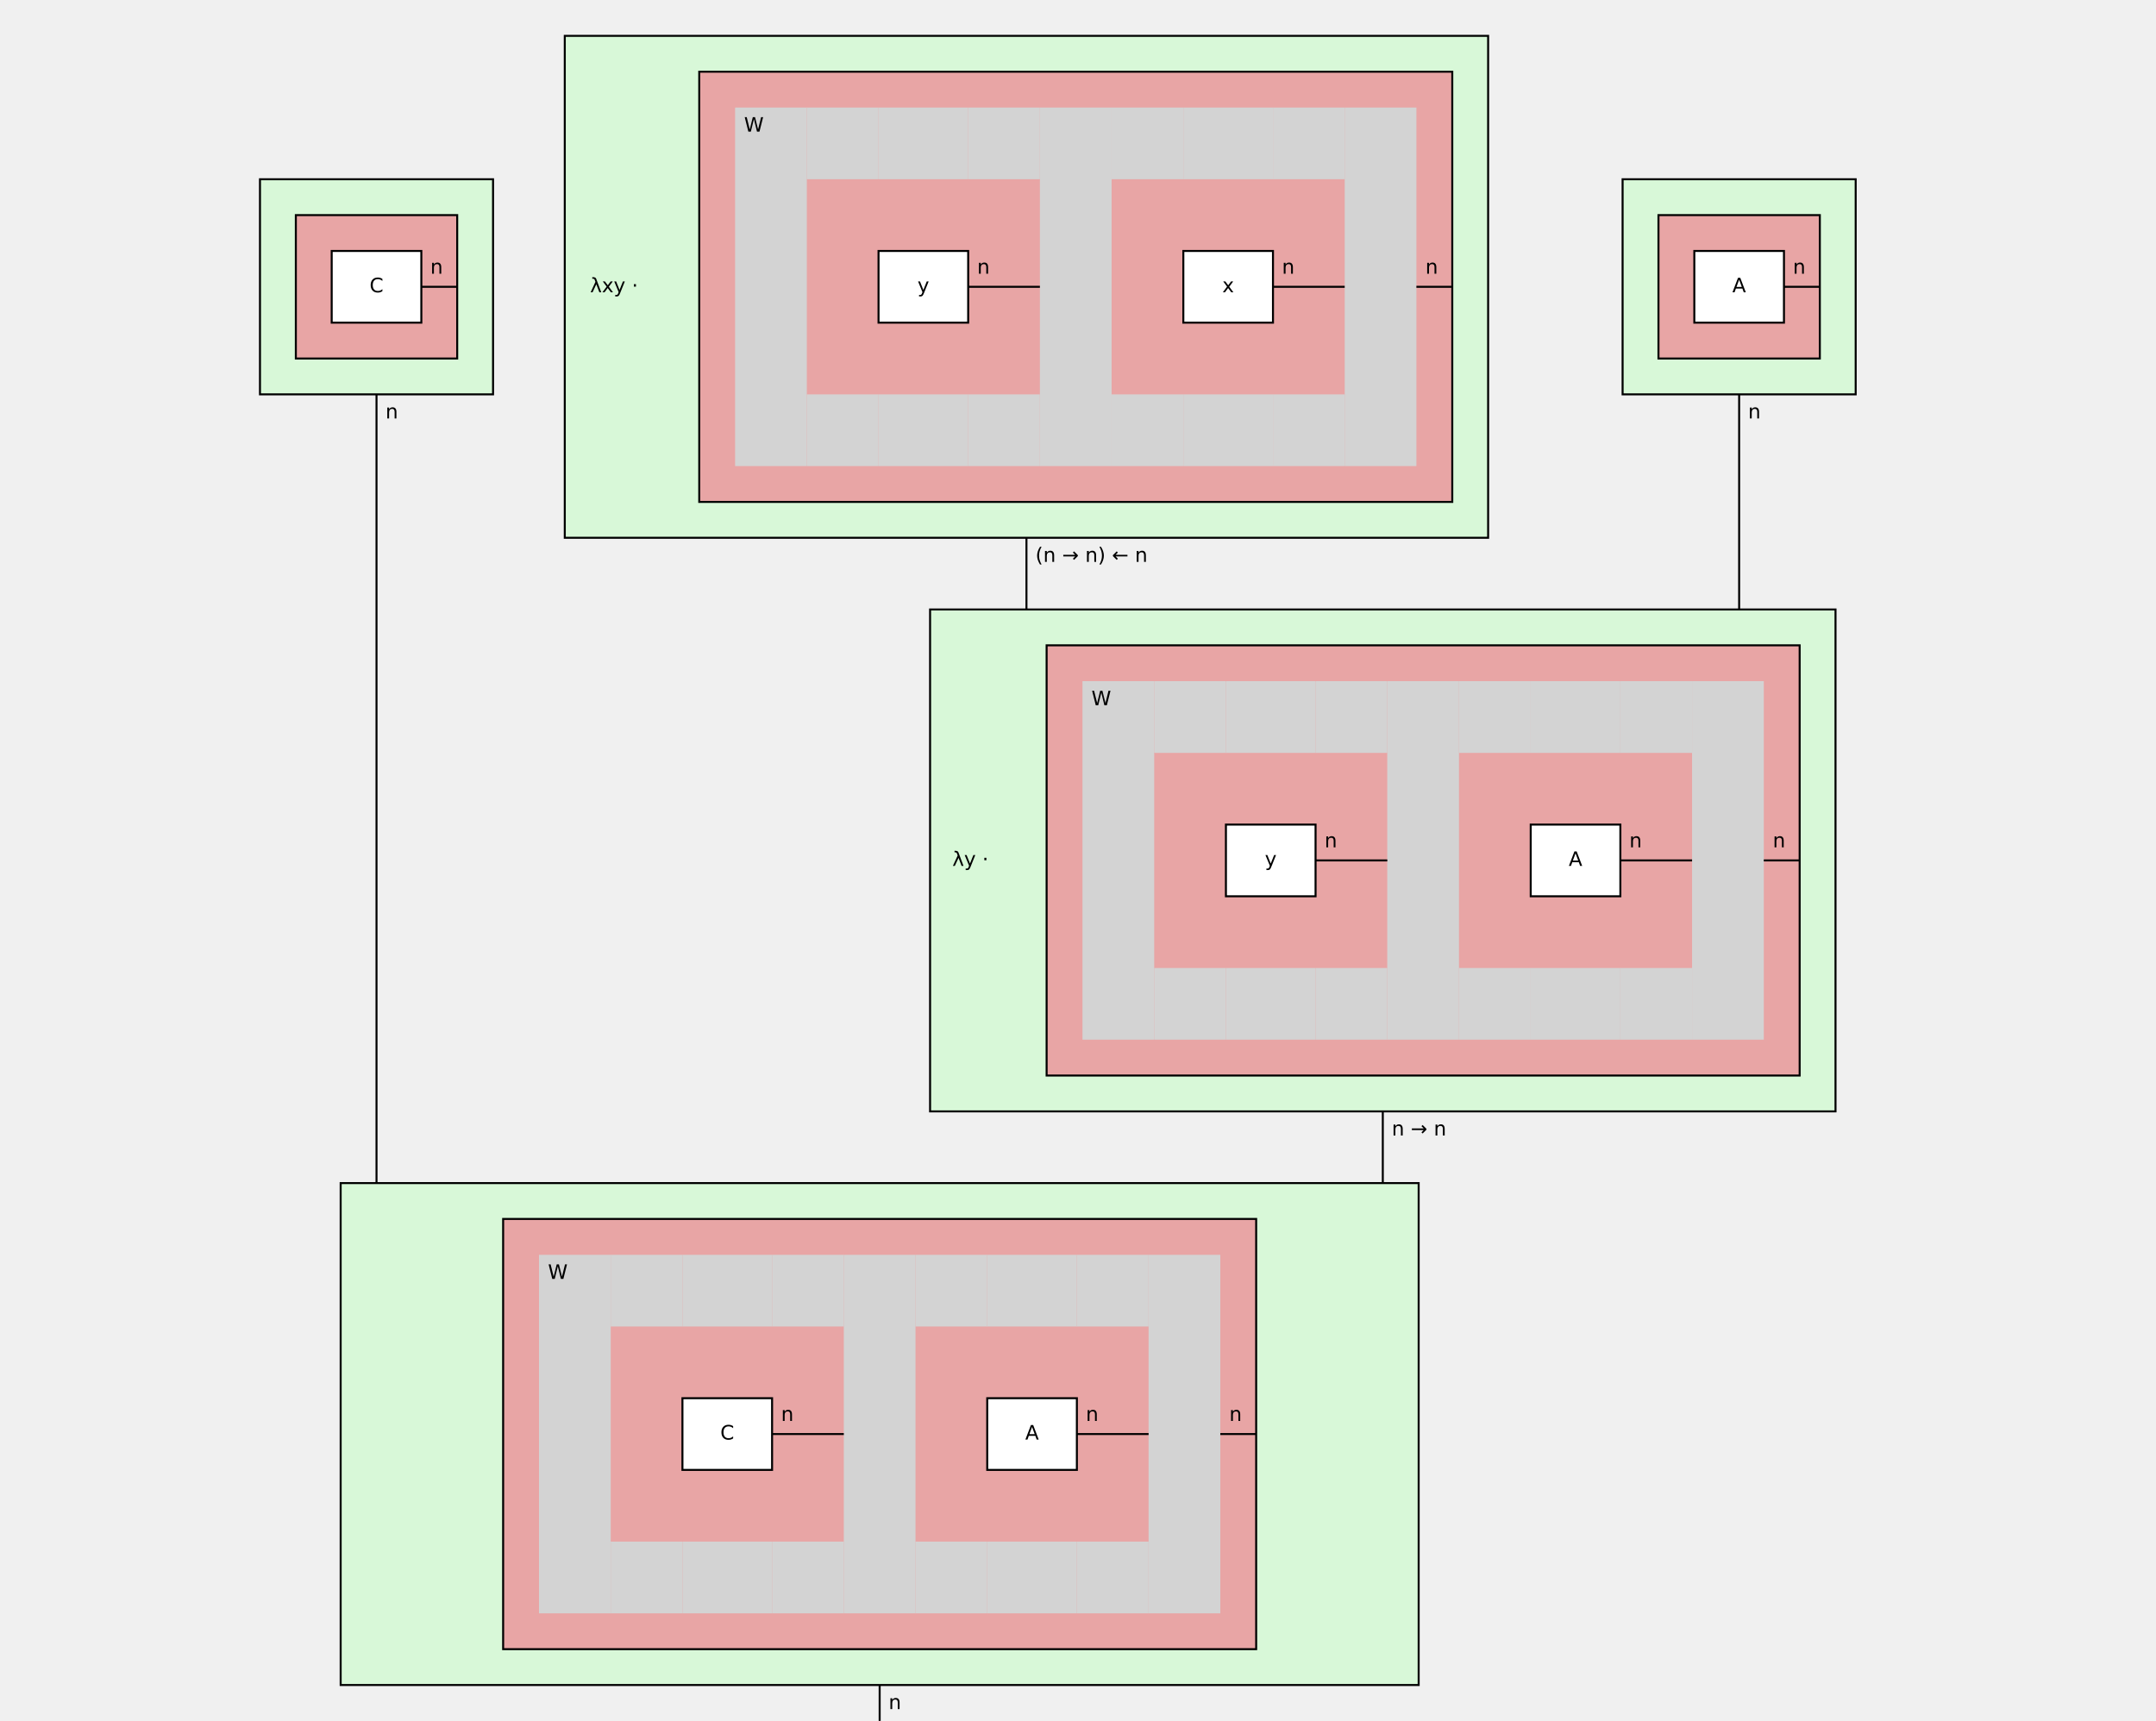
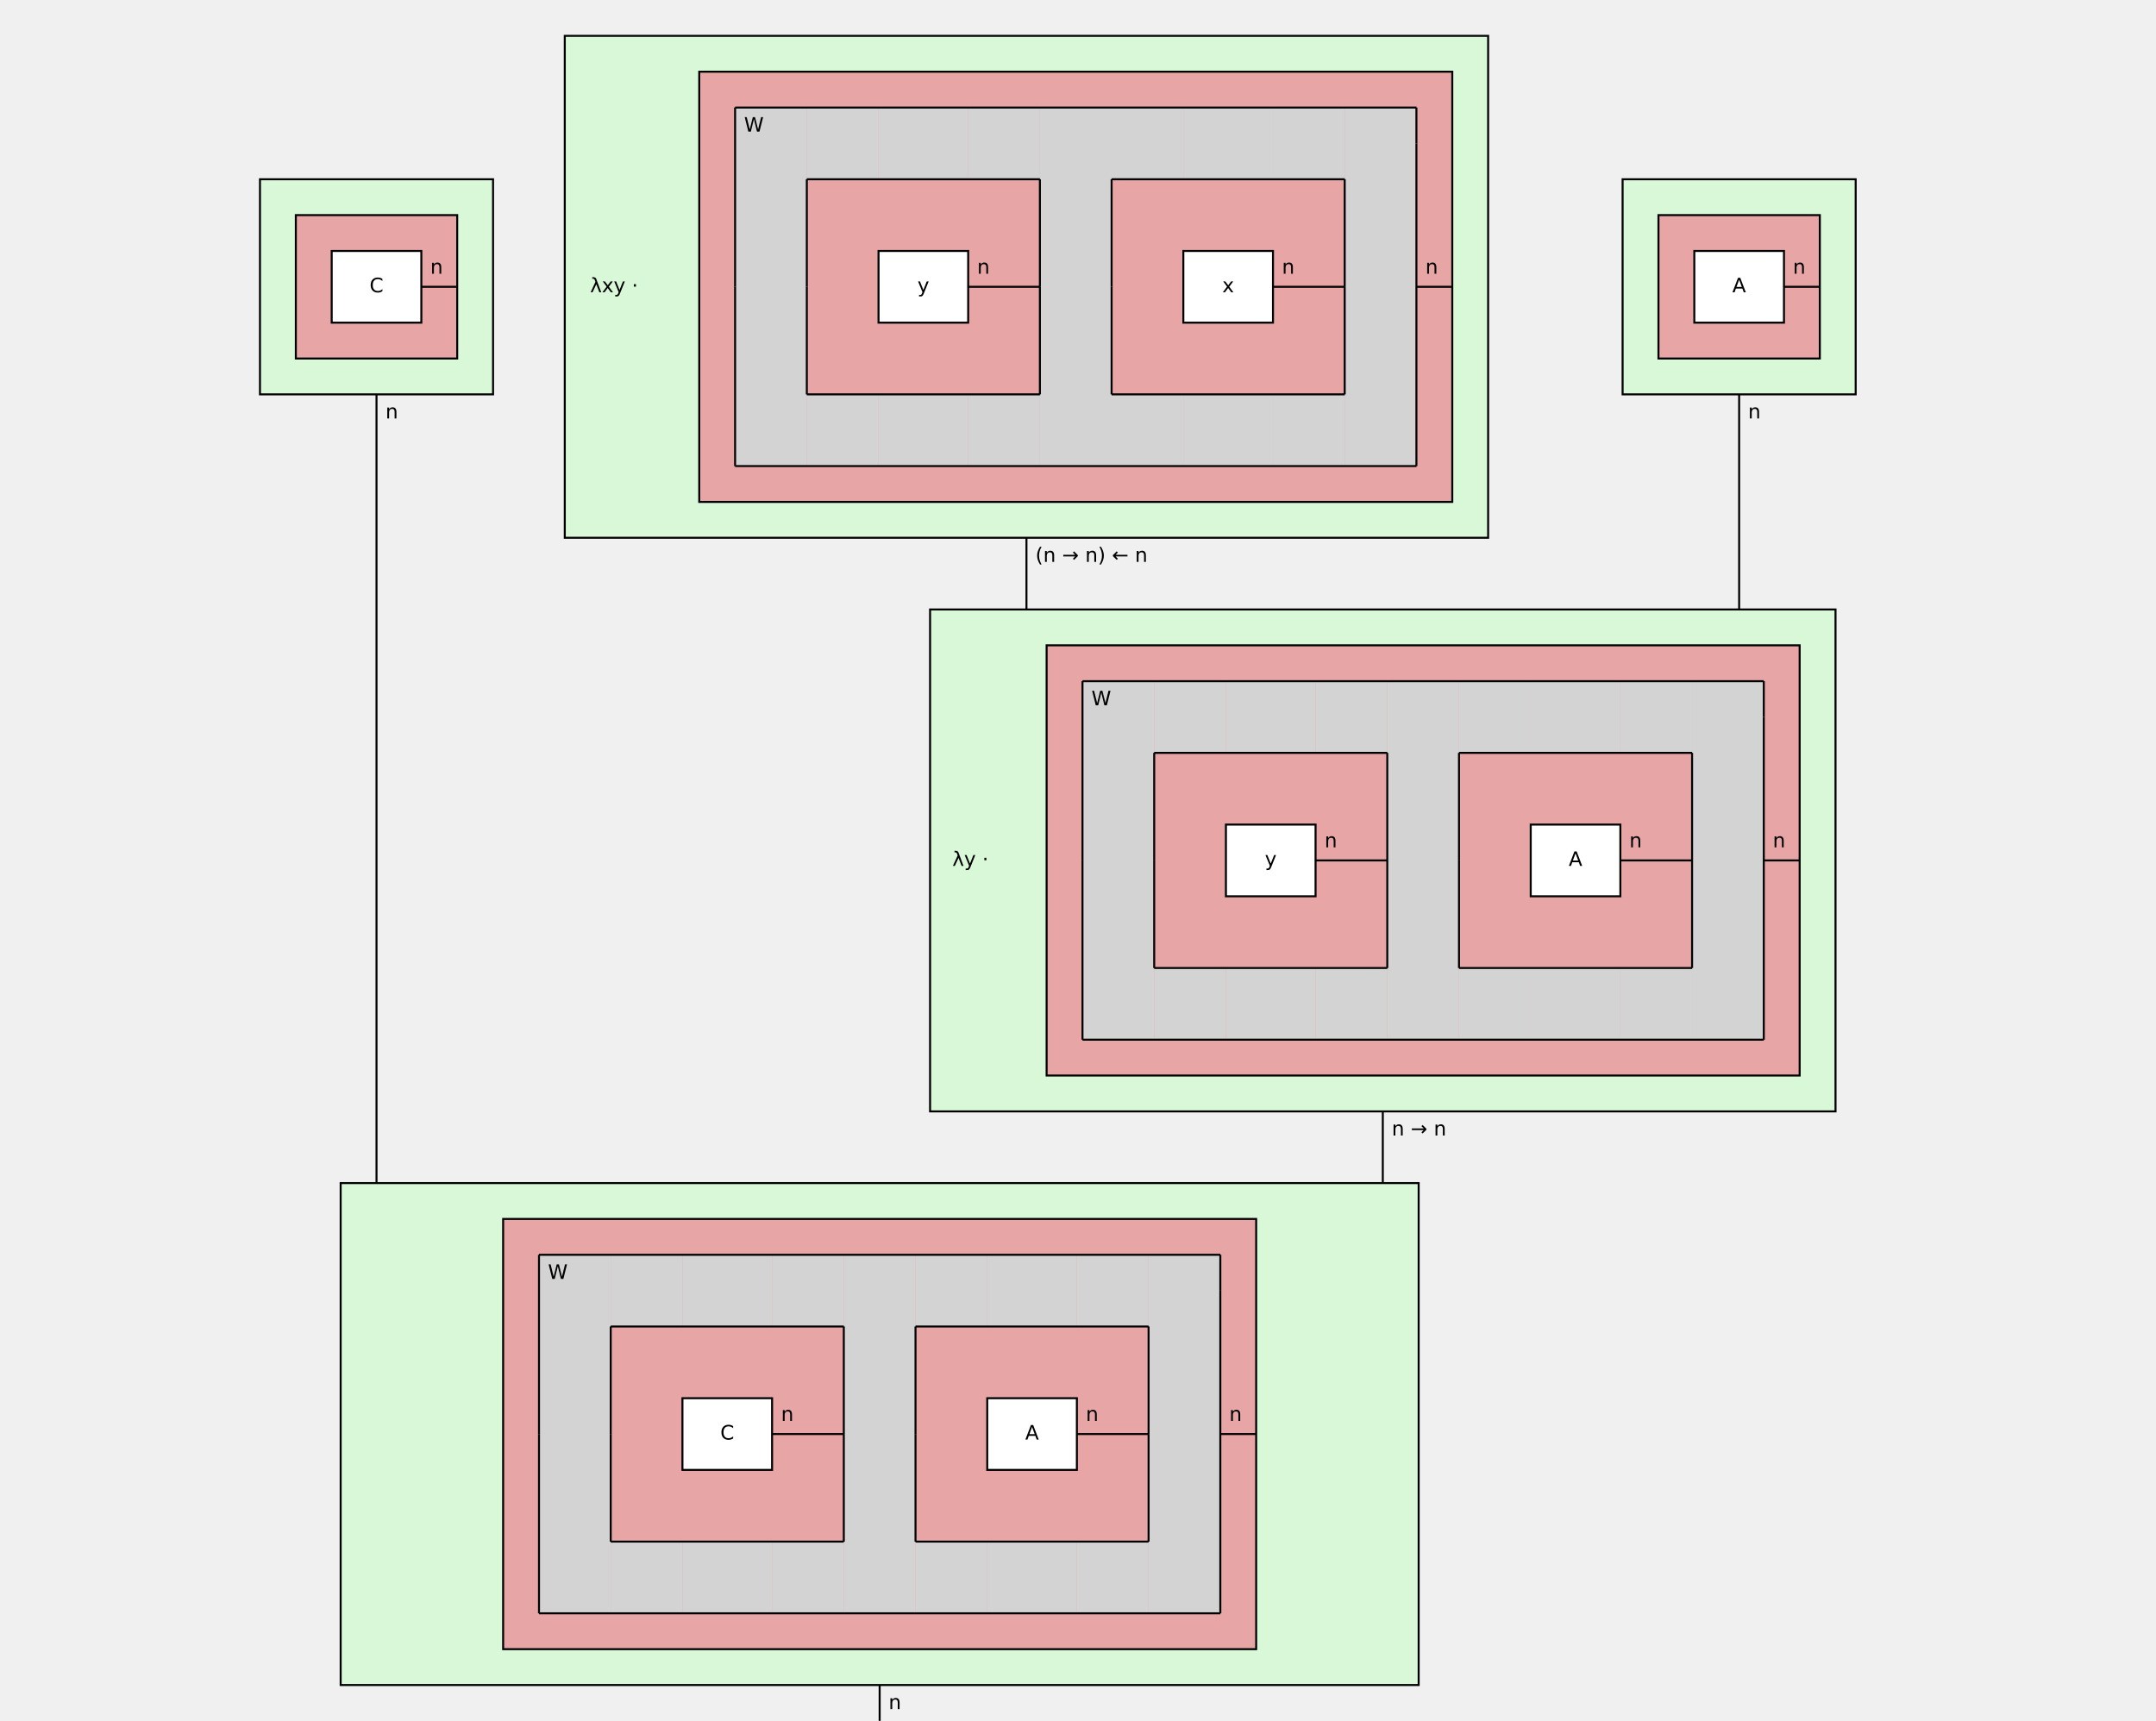
<svg xmlns="http://www.w3.org/2000/svg" xmlns:xlink="http://www.w3.org/1999/xlink" width="1082.25pt" height="864pt" viewBox="0 0 1082.25 864" version="1.1">
  <style type="text/css">@media (prefers-color-scheme: dark) {[id^="dark-stroke"] path { stroke: #ffffff !important; } [id^="dark-fill"] g, [id^="dark-fill"] use { fill: #ffffff !important; stroke: #ffffff !important; }}</style>
  <defs>
    <style type="text/css">*{stroke-linejoin: round; stroke-linecap: butt}</style>
  </defs>
  <g id="figure_1">
    <g id="patch_1">
      <path d="M 0 864  L 1082.25 864  L 1082.25 0  L 0 0  L 0 864  z " style="fill: none" />
    </g>
    <g id="axes_1">
      <g id="patch_2">
        <path d="M 0 864  L 1082.25 864  L 1082.25 0  L 0 0  L 0 864  z " clip-path="url(#p8c70bcd421)" style="fill: none" />
      </g>
      <g id="dark-stroke-2">
        <path d="M 189 198  Q 189 594 189 594  " clip-path="url(#p8c70bcd421)" style="fill: none; stroke: #000000; stroke-linejoin: miter" />
      </g>
      <g id="dark-stroke-4">
        <path d="M 515.25 270  Q 515.25 306 515.25 306  " clip-path="url(#p8c70bcd421)" style="fill: none; stroke: #000000; stroke-linejoin: miter" />
      </g>
      <g id="dark-stroke-6">
        <path d="M 873 198  Q 873 306 873 306  " clip-path="url(#p8c70bcd421)" style="fill: none; stroke: #000000; stroke-linejoin: miter" />
      </g>
      <g id="dark-stroke-8">
        <path d="M 694.125 558  Q 694.125 594 694.125 594  " clip-path="url(#p8c70bcd421)" style="fill: none; stroke: #000000; stroke-linejoin: miter" />
      </g>
      <g id="dark-stroke-10">
        <path d="M 441.562 846  Q 441.562 864 441.562 864  " clip-path="url(#p8c70bcd421)" style="fill: none; stroke: #000000; stroke-linejoin: miter" />
      </g>
      <g id="patch_3">
        <path d="M 130.5 198  L 130.5 90  L 247.5 90  L 247.5 198  z " clip-path="url(#p8c70bcd421)" style="fill: #d8f8d8; stroke: #000000; stroke-linejoin: miter" />
      </g>
      <g id="patch_4">
        <path d="M 148.5 180  L 229.5 180  L 229.5 108  L 148.5 108  z " clip-path="url(#p8c70bcd421)" style="fill: #e8a5a5; stroke: #000000; stroke-linejoin: miter" />
      </g>
      <g id="dark-stroke-12">
        <path d="M 211.5 144  C 223.5 144 229.5 144 229.5 144  " clip-path="url(#p8c70bcd421)" style="fill: none; stroke: #000000; stroke-linejoin: miter" />
      </g>
      <g id="patch_5">
        <path d="M 211.5 126  L 166.5 126  L 166.5 162  L 211.5 162  z " clip-path="url(#p8c70bcd421)" style="fill: #ffffff; stroke: #000000; stroke-linejoin: miter" />
      </g>
      <g id="patch_6">
        <path d="M 283.5 270  L 283.5 18  L 747 18  L 747 270  z " clip-path="url(#p8c70bcd421)" style="fill: #d8f8d8; stroke: #000000; stroke-linejoin: miter" />
      </g>
      <g id="patch_7">
        <path d="M 351 252  L 729 252  L 729 36  L 351 36  z " clip-path="url(#p8c70bcd421)" style="fill: #e8a5a5; stroke: #000000; stroke-linejoin: miter" />
      </g>
      <g id="patch_8">
        <path d="M 675 54  Q 711 54 711 54  L 711 234  Q 711 234 675 234  z " clip-path="url(#p8c70bcd421)" style="fill: #d3d3d3" />
      </g>
      <g id="patch_9">
        <path d="M 639 54  Q 660.088 54 675 54  L 675 90  Q 675 90 639 90  z " clip-path="url(#p8c70bcd421)" style="fill: #d3d3d3" />
      </g>
      <g id="patch_10">
        <path d="M 639 198  Q 675 198 675 198  L 675 234  Q 660.088 234 639 234  z " clip-path="url(#p8c70bcd421)" style="fill: #d3d3d3" />
      </g>
      <g id="patch_11">
        <path d="M 594 54  Q 619.218 54 639 54  L 639 90  Q 621 90 594 90  z " clip-path="url(#p8c70bcd421)" style="fill: #d3d3d3" />
      </g>
      <g id="patch_12">
        <path d="M 594 198  Q 621 198 639 198  L 639 234  Q 619.218 234 594 234  z " clip-path="url(#p8c70bcd421)" style="fill: #d3d3d3" />
      </g>
      <g id="patch_13">
        <path d="M 558 54  Q 577.205 54 594 54  L 594 90  Q 577.65 90 558 90  z " clip-path="url(#p8c70bcd421)" style="fill: #d3d3d3" />
      </g>
      <g id="patch_14">
        <path d="M 558 198  Q 577.65 198 594 198  L 594 234  Q 577.205 234 558 234  z " clip-path="url(#p8c70bcd421)" style="fill: #d3d3d3" />
      </g>
      <g id="patch_15">
        <path d="M 522 54  Q 540.95 54 558 54  L 558 234  Q 540.95 234 522 234  z " clip-path="url(#p8c70bcd421)" style="fill: #d3d3d3" />
      </g>
      <g id="patch_16">
        <path d="M 486 54  Q 504.784 54 522 54  L 522 90  Q 522 90 486 90  z " clip-path="url(#p8c70bcd421)" style="fill: #d3d3d3" />
      </g>
      <g id="patch_17">
        <path d="M 486 198  Q 522 198 522 198  L 522 234  Q 504.784 234 486 234  z " clip-path="url(#p8c70bcd421)" style="fill: #d3d3d3" />
      </g>
      <g id="patch_18">
        <path d="M 441 54  Q 464.525 54 486 54  L 486 90  Q 468 90 441 90  z " clip-path="url(#p8c70bcd421)" style="fill: #d3d3d3" />
      </g>
      <g id="patch_19">
        <path d="M 441 198  Q 468 198 486 198  L 486 234  Q 464.525 234 441 234  z " clip-path="url(#p8c70bcd421)" style="fill: #d3d3d3" />
      </g>
      <g id="patch_20">
        <path d="M 405 54  Q 423.563 54 441 54  L 441 90  Q 424.65 90 405 90  z " clip-path="url(#p8c70bcd421)" style="fill: #d3d3d3" />
      </g>
      <g id="patch_21">
        <path d="M 405 198  Q 424.65 198 441 198  L 441 234  Q 423.563 234 405 234  z " clip-path="url(#p8c70bcd421)" style="fill: #d3d3d3" />
      </g>
      <g id="patch_22">
        <path d="M 369 54  Q 387.5 54 405 54  L 405 234  Q 387.5 234 369 234  z " clip-path="url(#p8c70bcd421)" style="fill: #d3d3d3" />
      </g>
+       <g id="patch_23">
+         <path d="M 369 144  C 369 84 369 54 369 54  " clip-path="url(#p8c70bcd421)" style="fill: none; stroke: #000000; stroke-linejoin: miter" />
+       </g>
+       <g id="patch_24">
+         <path d="M 369 144  C 369 204 369 234 369 234  " clip-path="url(#p8c70bcd421)" style="fill: none; stroke: #000000; stroke-linejoin: miter" />
+       </g>
+       <g id="patch_25">
+         <path d="M 369 54  C 597 54 711 54 711 54  " clip-path="url(#p8c70bcd421)" style="fill: none; stroke: #000000; stroke-linejoin: miter" />
+       </g>
+       <g id="patch_26">
+         <path d="M 369 234  C 597 234 711 234 711 234  " clip-path="url(#p8c70bcd421)" style="fill: none; stroke: #000000; stroke-linejoin: miter" />
+       </g>
+       <g id="patch_27">
+         <path d="M 405 144  C 405 108 405 90 405 90  " clip-path="url(#p8c70bcd421)" style="fill: none; stroke: #000000; stroke-linejoin: miter" />
+       </g>
+       <g id="patch_28">
+         <path d="M 405 144  C 405 180 405 198 405 198  " clip-path="url(#p8c70bcd421)" style="fill: none; stroke: #000000; stroke-linejoin: miter" />
+       </g>
+       <g id="patch_29">
+         <path d="M 405 90  C 483 90 522 90 522 90  " clip-path="url(#p8c70bcd421)" style="fill: none; stroke: #000000; stroke-linejoin: miter" />
+       </g>
+       <g id="patch_30">
+         <path d="M 405 198  C 483 198 522 198 522 198  " clip-path="url(#p8c70bcd421)" style="fill: none; stroke: #000000; stroke-linejoin: miter" />
+       </g>
      <g id="dark-stroke-16">
        <path d="M 486 144  C 510 144 522 144 522 144  " clip-path="url(#p8c70bcd421)" style="fill: none; stroke: #000000; stroke-linejoin: miter" />
      </g>
+       <g id="patch_31">
+         <path d="M 522 90  C 522 90 522 108 522 144  " clip-path="url(#p8c70bcd421)" style="fill: none; stroke: #000000; stroke-linejoin: miter" />
+       </g>
+       <g id="patch_32">
+         <path d="M 522 198  C 522 198 522 180 522 144  " clip-path="url(#p8c70bcd421)" style="fill: none; stroke: #000000; stroke-linejoin: miter" />
+       </g>
+       <g id="patch_33">
+         <path d="M 558 144  C 558 108 558 90 558 90  " clip-path="url(#p8c70bcd421)" style="fill: none; stroke: #000000; stroke-linejoin: miter" />
+       </g>
+       <g id="patch_34">
+         <path d="M 558 144  C 558 180 558 198 558 198  " clip-path="url(#p8c70bcd421)" style="fill: none; stroke: #000000; stroke-linejoin: miter" />
+       </g>
+       <g id="patch_35">
+         <path d="M 558 90  C 636 90 675 90 675 90  " clip-path="url(#p8c70bcd421)" style="fill: none; stroke: #000000; stroke-linejoin: miter" />
+       </g>
+       <g id="patch_36">
+         <path d="M 558 198  C 636 198 675 198 675 198  " clip-path="url(#p8c70bcd421)" style="fill: none; stroke: #000000; stroke-linejoin: miter" />
+       </g>
      <g id="dark-stroke-20">
        <path d="M 639 144  C 663 144 675 144 675 144  " clip-path="url(#p8c70bcd421)" style="fill: none; stroke: #000000; stroke-linejoin: miter" />
      </g>
+       <g id="patch_37">
+         <path d="M 675 90  C 675 90 675 108 675 144  " clip-path="url(#p8c70bcd421)" style="fill: none; stroke: #000000; stroke-linejoin: miter" />
+       </g>
+       <g id="patch_38">
+         <path d="M 675 198  C 675 198 675 180 675 144  " clip-path="url(#p8c70bcd421)" style="fill: none; stroke: #000000; stroke-linejoin: miter" />
+       </g>
+       <g id="patch_39">
+         <path d="M 711 54  C 711 54 711 60 711 72  " clip-path="url(#p8c70bcd421)" style="fill: none; stroke: #000000; stroke-linejoin: miter" />
+       </g>
+       <g id="patch_40">
+         <path d="M 711 234  C 711 234 711 180 711 72  " clip-path="url(#p8c70bcd421)" style="fill: none; stroke: #000000; stroke-linejoin: miter" />
+       </g>
      <g id="dark-stroke-22">
        <path d="M 711 144  C 723 144 729 144 729 144  " clip-path="url(#p8c70bcd421)" style="fill: none; stroke: #000000; stroke-linejoin: miter" />
      </g>
-       <g id="patch_23">
+       <g id="patch_41">
        <path d="M 486 126  L 441 126  L 441 162  L 486 162  z " clip-path="url(#p8c70bcd421)" style="fill: #ffffff; stroke: #000000; stroke-linejoin: miter" />
      </g>
-       <g id="patch_24">
+       <g id="patch_42">
        <path d="M 639 126  L 594 126  L 594 162  L 639 162  z " clip-path="url(#p8c70bcd421)" style="fill: #ffffff; stroke: #000000; stroke-linejoin: miter" />
      </g>
-       <g id="patch_25">
+       <g id="patch_43">
        <path d="M 814.5 198  L 814.5 90  L 931.5 90  L 931.5 198  z " clip-path="url(#p8c70bcd421)" style="fill: #d8f8d8; stroke: #000000; stroke-linejoin: miter" />
      </g>
-       <g id="patch_26">
+       <g id="patch_44">
        <path d="M 832.5 180  L 913.5 180  L 913.5 108  L 832.5 108  z " clip-path="url(#p8c70bcd421)" style="fill: #e8a5a5; stroke: #000000; stroke-linejoin: miter" />
      </g>
      <g id="dark-stroke-24">
        <path d="M 895.5 144  C 907.5 144 913.5 144 913.5 144  " clip-path="url(#p8c70bcd421)" style="fill: none; stroke: #000000; stroke-linejoin: miter" />
      </g>
-       <g id="patch_27">
+       <g id="patch_45">
        <path d="M 895.5 126  L 850.5 126  L 850.5 162  L 895.5 162  z " clip-path="url(#p8c70bcd421)" style="fill: #ffffff; stroke: #000000; stroke-linejoin: miter" />
      </g>
-       <g id="patch_28">
+       <g id="patch_46">
        <path d="M 466.875 558  L 466.875 306  L 921.375 306  L 921.375 558  z " clip-path="url(#p8c70bcd421)" style="fill: #d8f8d8; stroke: #000000; stroke-linejoin: miter" />
      </g>
-       <g id="patch_29">
+       <g id="patch_47">
        <path d="M 525.375 540  L 903.375 540  L 903.375 324  L 525.375 324  z " clip-path="url(#p8c70bcd421)" style="fill: #e8a5a5; stroke: #000000; stroke-linejoin: miter" />
      </g>
-       <g id="patch_30">
+       <g id="patch_48">
        <path d="M 849.375 342  Q 885.375 342 885.375 342  L 885.375 522  Q 885.375 522 849.375 522  z " clip-path="url(#p8c70bcd421)" style="fill: #d3d3d3" />
      </g>
-       <g id="patch_31">
+       <g id="patch_49">
        <path d="M 813.375 342  Q 834.463 342 849.375 342  L 849.375 378  Q 849.375 378 813.375 378  z " clip-path="url(#p8c70bcd421)" style="fill: #d3d3d3" />
      </g>
-       <g id="patch_32">
+       <g id="patch_50">
        <path d="M 813.375 486  Q 849.375 486 849.375 486  L 849.375 522  Q 834.463 522 813.375 522  z " clip-path="url(#p8c70bcd421)" style="fill: #d3d3d3" />
      </g>
-       <g id="patch_33">
+       <g id="patch_51">
        <path d="M 768.375 342  Q 793.593 342 813.375 342  L 813.375 378  Q 795.375 378 768.375 378  z " clip-path="url(#p8c70bcd421)" style="fill: #d3d3d3" />
      </g>
-       <g id="patch_34">
+       <g id="patch_52">
        <path d="M 768.375 486  Q 795.375 486 813.375 486  L 813.375 522  Q 793.593 522 768.375 522  z " clip-path="url(#p8c70bcd421)" style="fill: #d3d3d3" />
      </g>
-       <g id="patch_35">
+       <g id="patch_53">
        <path d="M 732.375 342  Q 751.58 342 768.375 342  L 768.375 378  Q 752.025 378 732.375 378  z " clip-path="url(#p8c70bcd421)" style="fill: #d3d3d3" />
      </g>
-       <g id="patch_36">
+       <g id="patch_54">
        <path d="M 732.375 486  Q 752.025 486 768.375 486  L 768.375 522  Q 751.58 522 732.375 522  z " clip-path="url(#p8c70bcd421)" style="fill: #d3d3d3" />
      </g>
-       <g id="patch_37">
+       <g id="patch_55">
        <path d="M 696.375 342  Q 715.325 342 732.375 342  L 732.375 522  Q 715.325 522 696.375 522  z " clip-path="url(#p8c70bcd421)" style="fill: #d3d3d3" />
      </g>
-       <g id="patch_38">
+       <g id="patch_56">
        <path d="M 660.375 342  Q 679.159 342 696.375 342  L 696.375 378  Q 696.375 378 660.375 378  z " clip-path="url(#p8c70bcd421)" style="fill: #d3d3d3" />
      </g>
-       <g id="patch_39">
+       <g id="patch_57">
        <path d="M 660.375 486  Q 696.375 486 696.375 486  L 696.375 522  Q 679.159 522 660.375 522  z " clip-path="url(#p8c70bcd421)" style="fill: #d3d3d3" />
      </g>
-       <g id="patch_40">
+       <g id="patch_58">
        <path d="M 615.375 342  Q 638.9 342 660.375 342  L 660.375 378  Q 642.375 378 615.375 378  z " clip-path="url(#p8c70bcd421)" style="fill: #d3d3d3" />
      </g>
-       <g id="patch_41">
+       <g id="patch_59">
        <path d="M 615.375 486  Q 642.375 486 660.375 486  L 660.375 522  Q 638.9 522 615.375 522  z " clip-path="url(#p8c70bcd421)" style="fill: #d3d3d3" />
      </g>
-       <g id="patch_42">
+       <g id="patch_60">
        <path d="M 579.375 342  Q 597.938 342 615.375 342  L 615.375 378  Q 599.025 378 579.375 378  z " clip-path="url(#p8c70bcd421)" style="fill: #d3d3d3" />
      </g>
-       <g id="patch_43">
+       <g id="patch_61">
        <path d="M 579.375 486  Q 599.025 486 615.375 486  L 615.375 522  Q 597.938 522 579.375 522  z " clip-path="url(#p8c70bcd421)" style="fill: #d3d3d3" />
      </g>
-       <g id="patch_44">
+       <g id="patch_62">
        <path d="M 543.375 342  Q 561.875 342 579.375 342  L 579.375 522  Q 561.875 522 543.375 522  z " clip-path="url(#p8c70bcd421)" style="fill: #d3d3d3" />
+       </g>
+       <g id="patch_63">
+         <path d="M 543.375 432  C 543.375 372 543.375 342 543.375 342  " clip-path="url(#p8c70bcd421)" style="fill: none; stroke: #000000; stroke-linejoin: miter" />
+       </g>
+       <g id="patch_64">
+         <path d="M 543.375 432  C 543.375 492 543.375 522 543.375 522  " clip-path="url(#p8c70bcd421)" style="fill: none; stroke: #000000; stroke-linejoin: miter" />
+       </g>
+       <g id="patch_65">
+         <path d="M 543.375 342  C 771.375 342 885.375 342 885.375 342  " clip-path="url(#p8c70bcd421)" style="fill: none; stroke: #000000; stroke-linejoin: miter" />
+       </g>
+       <g id="patch_66">
+         <path d="M 543.375 522  C 771.375 522 885.375 522 885.375 522  " clip-path="url(#p8c70bcd421)" style="fill: none; stroke: #000000; stroke-linejoin: miter" />
+       </g>
+       <g id="patch_67">
+         <path d="M 579.375 432  C 579.375 396 579.375 378 579.375 378  " clip-path="url(#p8c70bcd421)" style="fill: none; stroke: #000000; stroke-linejoin: miter" />
+       </g>
+       <g id="patch_68">
+         <path d="M 579.375 432  C 579.375 468 579.375 486 579.375 486  " clip-path="url(#p8c70bcd421)" style="fill: none; stroke: #000000; stroke-linejoin: miter" />
+       </g>
+       <g id="patch_69">
+         <path d="M 579.375 378  C 657.375 378 696.375 378 696.375 378  " clip-path="url(#p8c70bcd421)" style="fill: none; stroke: #000000; stroke-linejoin: miter" />
+       </g>
+       <g id="patch_70">
+         <path d="M 579.375 486  C 657.375 486 696.375 486 696.375 486  " clip-path="url(#p8c70bcd421)" style="fill: none; stroke: #000000; stroke-linejoin: miter" />
      </g>
      <g id="dark-stroke-28">
        <path d="M 660.375 432  C 684.375 432 696.375 432 696.375 432  " clip-path="url(#p8c70bcd421)" style="fill: none; stroke: #000000; stroke-linejoin: miter" />
      </g>
+       <g id="patch_71">
+         <path d="M 696.375 378  C 696.375 378 696.375 396 696.375 432  " clip-path="url(#p8c70bcd421)" style="fill: none; stroke: #000000; stroke-linejoin: miter" />
+       </g>
+       <g id="patch_72">
+         <path d="M 696.375 486  C 696.375 486 696.375 468 696.375 432  " clip-path="url(#p8c70bcd421)" style="fill: none; stroke: #000000; stroke-linejoin: miter" />
+       </g>
+       <g id="patch_73">
+         <path d="M 732.375 432  C 732.375 396 732.375 378 732.375 378  " clip-path="url(#p8c70bcd421)" style="fill: none; stroke: #000000; stroke-linejoin: miter" />
+       </g>
+       <g id="patch_74">
+         <path d="M 732.375 432  C 732.375 468 732.375 486 732.375 486  " clip-path="url(#p8c70bcd421)" style="fill: none; stroke: #000000; stroke-linejoin: miter" />
+       </g>
+       <g id="patch_75">
+         <path d="M 732.375 378  C 810.375 378 849.375 378 849.375 378  " clip-path="url(#p8c70bcd421)" style="fill: none; stroke: #000000; stroke-linejoin: miter" />
+       </g>
+       <g id="patch_76">
+         <path d="M 732.375 486  C 810.375 486 849.375 486 849.375 486  " clip-path="url(#p8c70bcd421)" style="fill: none; stroke: #000000; stroke-linejoin: miter" />
+       </g>
      <g id="dark-stroke-32">
        <path d="M 813.375 432  C 837.375 432 849.375 432 849.375 432  " clip-path="url(#p8c70bcd421)" style="fill: none; stroke: #000000; stroke-linejoin: miter" />
      </g>
+       <g id="patch_77">
+         <path d="M 849.375 378  C 849.375 378 849.375 396 849.375 432  " clip-path="url(#p8c70bcd421)" style="fill: none; stroke: #000000; stroke-linejoin: miter" />
+       </g>
+       <g id="patch_78">
+         <path d="M 849.375 486  C 849.375 486 849.375 468 849.375 432  " clip-path="url(#p8c70bcd421)" style="fill: none; stroke: #000000; stroke-linejoin: miter" />
+       </g>
+       <g id="patch_79">
+         <path d="M 885.375 342  C 885.375 342 885.375 348 885.375 360  " clip-path="url(#p8c70bcd421)" style="fill: none; stroke: #000000; stroke-linejoin: miter" />
+       </g>
+       <g id="patch_80">
+         <path d="M 885.375 522  C 885.375 522 885.375 468 885.375 360  " clip-path="url(#p8c70bcd421)" style="fill: none; stroke: #000000; stroke-linejoin: miter" />
+       </g>
      <g id="dark-stroke-34">
        <path d="M 885.375 432  C 897.375 432 903.375 432 903.375 432  " clip-path="url(#p8c70bcd421)" style="fill: none; stroke: #000000; stroke-linejoin: miter" />
      </g>
-       <g id="patch_45">
+       <g id="patch_81">
        <path d="M 660.375 414  L 615.375 414  L 615.375 450  L 660.375 450  z " clip-path="url(#p8c70bcd421)" style="fill: #ffffff; stroke: #000000; stroke-linejoin: miter" />
      </g>
-       <g id="patch_46">
+       <g id="patch_82">
        <path d="M 813.375 414  L 768.375 414  L 768.375 450  L 813.375 450  z " clip-path="url(#p8c70bcd421)" style="fill: #ffffff; stroke: #000000; stroke-linejoin: miter" />
      </g>
-       <g id="patch_47">
+       <g id="patch_83">
        <path d="M 171 846  L 171 594  L 712.125 594  L 712.125 846  z " clip-path="url(#p8c70bcd421)" style="fill: #d8f8d8; stroke: #000000; stroke-linejoin: miter" />
      </g>
-       <g id="patch_48">
+       <g id="patch_84">
        <path d="M 252.562 828  L 630.562 828  L 630.562 612  L 252.562 612  z " clip-path="url(#p8c70bcd421)" style="fill: #e8a5a5; stroke: #000000; stroke-linejoin: miter" />
      </g>
-       <g id="patch_49">
+       <g id="patch_85">
        <path d="M 576.562 630  Q 612.562 630 612.562 630  L 612.562 810  Q 612.562 810 576.562 810  z " clip-path="url(#p8c70bcd421)" style="fill: #d3d3d3" />
      </g>
-       <g id="patch_50">
+       <g id="patch_86">
        <path d="M 540.562 630  Q 561.651 630 576.562 630  L 576.562 666  Q 576.562 666 540.562 666  z " clip-path="url(#p8c70bcd421)" style="fill: #d3d3d3" />
      </g>
-       <g id="patch_51">
+       <g id="patch_87">
        <path d="M 540.562 774  Q 576.562 774 576.562 774  L 576.562 810  Q 561.651 810 540.562 810  z " clip-path="url(#p8c70bcd421)" style="fill: #d3d3d3" />
      </g>
-       <g id="patch_52">
+       <g id="patch_88">
        <path d="M 495.562 630  Q 520.78 630 540.562 630  L 540.562 666  Q 522.562 666 495.562 666  z " clip-path="url(#p8c70bcd421)" style="fill: #d3d3d3" />
      </g>
-       <g id="patch_53">
+       <g id="patch_89">
        <path d="M 495.562 774  Q 522.562 774 540.562 774  L 540.562 810  Q 520.78 810 495.562 810  z " clip-path="url(#p8c70bcd421)" style="fill: #d3d3d3" />
      </g>
-       <g id="patch_54">
+       <g id="patch_90">
        <path d="M 459.562 630  Q 478.768 630 495.562 630  L 495.562 666  Q 479.213 666 459.562 666  z " clip-path="url(#p8c70bcd421)" style="fill: #d3d3d3" />
      </g>
-       <g id="patch_55">
+       <g id="patch_91">
        <path d="M 459.562 774  Q 479.213 774 495.562 774  L 495.562 810  Q 478.768 810 459.562 810  z " clip-path="url(#p8c70bcd421)" style="fill: #d3d3d3" />
      </g>
-       <g id="patch_56">
+       <g id="patch_92">
        <path d="M 423.562 630  Q 442.513 630 459.562 630  L 459.562 810  Q 442.513 810 423.562 810  z " clip-path="url(#p8c70bcd421)" style="fill: #d3d3d3" />
      </g>
-       <g id="patch_57">
+       <g id="patch_93">
        <path d="M 387.562 630  Q 406.347 630 423.562 630  L 423.562 666  Q 423.562 666 387.562 666  z " clip-path="url(#p8c70bcd421)" style="fill: #d3d3d3" />
      </g>
-       <g id="patch_58">
+       <g id="patch_94">
        <path d="M 387.562 774  Q 423.562 774 423.562 774  L 423.562 810  Q 406.347 810 387.562 810  z " clip-path="url(#p8c70bcd421)" style="fill: #d3d3d3" />
      </g>
-       <g id="patch_59">
+       <g id="patch_95">
        <path d="M 342.562 630  Q 366.087 630 387.562 630  L 387.562 666  Q 369.562 666 342.562 666  z " clip-path="url(#p8c70bcd421)" style="fill: #d3d3d3" />
      </g>
-       <g id="patch_60">
+       <g id="patch_96">
        <path d="M 342.562 774  Q 369.562 774 387.562 774  L 387.562 810  Q 366.087 810 342.562 810  z " clip-path="url(#p8c70bcd421)" style="fill: #d3d3d3" />
      </g>
-       <g id="patch_61">
+       <g id="patch_97">
        <path d="M 306.562 630  Q 325.126 630 342.562 630  L 342.562 666  Q 326.213 666 306.562 666  z " clip-path="url(#p8c70bcd421)" style="fill: #d3d3d3" />
      </g>
-       <g id="patch_62">
+       <g id="patch_98">
        <path d="M 306.562 774  Q 326.213 774 342.562 774  L 342.562 810  Q 325.126 810 306.562 810  z " clip-path="url(#p8c70bcd421)" style="fill: #d3d3d3" />
      </g>
-       <g id="patch_63">
+       <g id="patch_99">
        <path d="M 270.562 630  Q 289.063 630 306.562 630  L 306.562 810  Q 289.063 810 270.562 810  z " clip-path="url(#p8c70bcd421)" style="fill: #d3d3d3" />
+       </g>
+       <g id="patch_100">
+         <path d="M 270.562 720  C 270.562 660 270.562 630 270.562 630  " clip-path="url(#p8c70bcd421)" style="fill: none; stroke: #000000; stroke-linejoin: miter" />
+       </g>
+       <g id="patch_101">
+         <path d="M 270.562 720  C 270.562 780 270.562 810 270.562 810  " clip-path="url(#p8c70bcd421)" style="fill: none; stroke: #000000; stroke-linejoin: miter" />
+       </g>
+       <g id="patch_102">
+         <path d="M 270.562 630  C 498.562 630 612.562 630 612.562 630  " clip-path="url(#p8c70bcd421)" style="fill: none; stroke: #000000; stroke-linejoin: miter" />
+       </g>
+       <g id="patch_103">
+         <path d="M 270.562 810  C 498.562 810 612.562 810 612.562 810  " clip-path="url(#p8c70bcd421)" style="fill: none; stroke: #000000; stroke-linejoin: miter" />
+       </g>
+       <g id="patch_104">
+         <path d="M 306.562 720  C 306.562 684 306.562 666 306.562 666  " clip-path="url(#p8c70bcd421)" style="fill: none; stroke: #000000; stroke-linejoin: miter" />
+       </g>
+       <g id="patch_105">
+         <path d="M 306.562 720  C 306.562 756 306.562 774 306.562 774  " clip-path="url(#p8c70bcd421)" style="fill: none; stroke: #000000; stroke-linejoin: miter" />
+       </g>
+       <g id="patch_106">
+         <path d="M 306.562 666  C 384.562 666 423.562 666 423.562 666  " clip-path="url(#p8c70bcd421)" style="fill: none; stroke: #000000; stroke-linejoin: miter" />
+       </g>
+       <g id="patch_107">
+         <path d="M 306.562 774  C 384.562 774 423.562 774 423.562 774  " clip-path="url(#p8c70bcd421)" style="fill: none; stroke: #000000; stroke-linejoin: miter" />
      </g>
      <g id="dark-stroke-38">
        <path d="M 387.562 720  C 411.562 720 423.562 720 423.562 720  " clip-path="url(#p8c70bcd421)" style="fill: none; stroke: #000000; stroke-linejoin: miter" />
      </g>
+       <g id="patch_108">
+         <path d="M 423.562 666  C 423.562 666 423.562 684 423.562 720  " clip-path="url(#p8c70bcd421)" style="fill: none; stroke: #000000; stroke-linejoin: miter" />
+       </g>
+       <g id="patch_109">
+         <path d="M 423.562 774  C 423.562 774 423.562 756 423.562 720  " clip-path="url(#p8c70bcd421)" style="fill: none; stroke: #000000; stroke-linejoin: miter" />
+       </g>
+       <g id="patch_110">
+         <path d="M 459.562 720  C 459.562 684 459.562 666 459.562 666  " clip-path="url(#p8c70bcd421)" style="fill: none; stroke: #000000; stroke-linejoin: miter" />
+       </g>
+       <g id="patch_111">
+         <path d="M 459.562 720  C 459.562 756 459.562 774 459.562 774  " clip-path="url(#p8c70bcd421)" style="fill: none; stroke: #000000; stroke-linejoin: miter" />
+       </g>
+       <g id="patch_112">
+         <path d="M 459.562 666  C 537.562 666 576.562 666 576.562 666  " clip-path="url(#p8c70bcd421)" style="fill: none; stroke: #000000; stroke-linejoin: miter" />
+       </g>
+       <g id="patch_113">
+         <path d="M 459.562 774  C 537.562 774 576.562 774 576.562 774  " clip-path="url(#p8c70bcd421)" style="fill: none; stroke: #000000; stroke-linejoin: miter" />
+       </g>
      <g id="dark-stroke-42">
        <path d="M 540.562 720  C 564.562 720 576.562 720 576.562 720  " clip-path="url(#p8c70bcd421)" style="fill: none; stroke: #000000; stroke-linejoin: miter" />
      </g>
+       <g id="patch_114">
+         <path d="M 576.562 666  C 576.562 666 576.562 684 576.562 720  " clip-path="url(#p8c70bcd421)" style="fill: none; stroke: #000000; stroke-linejoin: miter" />
+       </g>
+       <g id="patch_115">
+         <path d="M 576.562 774  C 576.562 774 576.562 756 576.562 720  " clip-path="url(#p8c70bcd421)" style="fill: none; stroke: #000000; stroke-linejoin: miter" />
+       </g>
+       <g id="patch_116">
+         <path d="M 612.562 630  C 612.562 630 612.562 636 612.562 648  " clip-path="url(#p8c70bcd421)" style="fill: none; stroke: #000000; stroke-linejoin: miter" />
+       </g>
+       <g id="patch_117">
+         <path d="M 612.562 810  C 612.562 810 612.562 756 612.562 648  " clip-path="url(#p8c70bcd421)" style="fill: none; stroke: #000000; stroke-linejoin: miter" />
+       </g>
      <g id="dark-stroke-44">
        <path d="M 612.562 720  C 624.562 720 630.562 720 630.562 720  " clip-path="url(#p8c70bcd421)" style="fill: none; stroke: #000000; stroke-linejoin: miter" />
      </g>
-       <g id="patch_64">
+       <g id="patch_118">
        <path d="M 387.562 702  L 342.562 702  L 342.562 738  L 387.562 738  z " clip-path="url(#p8c70bcd421)" style="fill: #ffffff; stroke: #000000; stroke-linejoin: miter" />
      </g>
-       <g id="patch_65">
+       <g id="patch_119">
        <path d="M 540.562 702  L 495.562 702  L 495.562 738  L 540.562 738  z " clip-path="url(#p8c70bcd421)" style="fill: #ffffff; stroke: #000000; stroke-linejoin: miter" />
      </g>
      <g id="dark-fill-1">
        <g transform="translate(193.5 210.0984) scale(0.1 -0.1)">
          <defs>
            <path id="DejaVuSans-6e" d="M 3513 2113  L 3513 0  L 2938 0  L 2938 2094  Q 2938 2591 2744 2837  Q 2550 3084 2163 3084  Q 1697 3084 1428 2787  Q 1159 2491 1159 1978  L 1159 0  L 581 0  L 581 3500  L 1159 3500  L 1159 2956  Q 1366 3272 1645 3428  Q 1925 3584 2291 3584  Q 2894 3584 3203 3211  Q 3513 2838 3513 2113  z " transform="scale(0.015625)" />
          </defs>
          <use xlink:href="#DejaVuSans-6e" />
        </g>
      </g>
      <g id="dark-fill-3">
        <g transform="translate(519.75 282.0984) scale(0.1 -0.1)">
          <defs>
            <path id="DejaVuSans-28" d="M 1984 4856  Q 1566 4138 1362 3434  Q 1159 2731 1159 2009  Q 1159 1288 1364 580  Q 1569 -128 1984 -844  L 1484 -844  Q 1016 -109 783 600  Q 550 1309 550 2009  Q 550 2706 781 3412  Q 1013 4119 1484 4856  L 1984 4856  z " transform="scale(0.015625)" />
            <path id="DejaVuSans-20" transform="scale(0.015625)" />
            <path id="DejaVuSans-2192" d="M 5050 2147  L 5050 1866  L 3822 638  L 3447 1013  L 4175 1741  L 366 1741  L 366 2272  L 4175 2272  L 3447 3000  L 3822 3375  L 5050 2147  z " transform="scale(0.015625)" />
            <path id="DejaVuSans-29" d="M 513 4856  L 1013 4856  Q 1481 4119 1714 3412  Q 1947 2706 1947 2009  Q 1947 1309 1714 600  Q 1481 -109 1013 -844  L 513 -844  Q 928 -128 1133 580  Q 1338 1288 1338 2009  Q 1338 2731 1133 3434  Q 928 4138 513 4856  z " transform="scale(0.015625)" />
            <path id="DejaVuSans-2190" d="M 313 1866  L 313 2147  L 1541 3375  L 1916 3000  L 1188 2272  L 4997 2272  L 4997 1741  L 1188 1741  L 1916 1013  L 1541 638  L 313 1866  z " transform="scale(0.015625)" />
          </defs>
          <use xlink:href="#DejaVuSans-28" />
          <use xlink:href="#DejaVuSans-6e" transform="translate(39.01367 0)" />
          <use xlink:href="#DejaVuSans-20" transform="translate(102.3926 0)" />
          <use xlink:href="#DejaVuSans-2192" transform="translate(134.1797 0)" />
          <use xlink:href="#DejaVuSans-20" transform="translate(217.9688 0)" />
          <use xlink:href="#DejaVuSans-6e" transform="translate(249.7559 0)" />
          <use xlink:href="#DejaVuSans-29" transform="translate(313.1348 0)" />
          <use xlink:href="#DejaVuSans-20" transform="translate(352.1484 0)" />
          <use xlink:href="#DejaVuSans-2190" transform="translate(383.9355 0)" />
          <use xlink:href="#DejaVuSans-20" transform="translate(467.7246 0)" />
          <use xlink:href="#DejaVuSans-6e" transform="translate(499.5117 0)" />
        </g>
      </g>
      <g id="dark-fill-5">
        <g transform="translate(877.5 210.0984) scale(0.1 -0.1)">
          <use xlink:href="#DejaVuSans-6e" />
        </g>
      </g>
      <g id="dark-fill-7">
        <g transform="translate(698.625 570.0984) scale(0.1 -0.1)">
          <use xlink:href="#DejaVuSans-6e" />
          <use xlink:href="#DejaVuSans-20" transform="translate(63.37891 0)" />
          <use xlink:href="#DejaVuSans-2192" transform="translate(95.16602 0)" />
          <use xlink:href="#DejaVuSans-20" transform="translate(178.9551 0)" />
          <use xlink:href="#DejaVuSans-6e" transform="translate(210.7422 0)" />
        </g>
      </g>
      <g id="dark-fill-9">
        <g transform="translate(446.0625 858.0984) scale(0.1 -0.1)">
          <use xlink:href="#DejaVuSans-6e" />
        </g>
      </g>
      <g id="dark-fill-11">
        <g transform="translate(216 137.4203) scale(0.1 -0.1)">
          <use xlink:href="#DejaVuSans-6e" />
        </g>
      </g>
      <g id="text_1">
        <g transform="translate(185.5086 146.7594) scale(0.1 -0.1)">
          <defs>
            <path id="DejaVuSans-43" d="M 4122 4306  L 4122 3641  Q 3803 3938 3442 4084  Q 3081 4231 2675 4231  Q 1875 4231 1450 3742  Q 1025 3253 1025 2328  Q 1025 1406 1450 917  Q 1875 428 2675 428  Q 3081 428 3442 575  Q 3803 722 4122 1019  L 4122 359  Q 3791 134 3420 21  Q 3050 -91 2638 -91  Q 1578 -91 968 557  Q 359 1206 359 2328  Q 359 3453 968 4101  Q 1578 4750 2638 4750  Q 3056 4750 3426 4639  Q 3797 4528 4122 4306  z " transform="scale(0.015625)" />
          </defs>
          <use xlink:href="#DejaVuSans-43" />
        </g>
      </g>
      <g id="text_2">
        <g transform="translate(373.5 66.09844) scale(0.1 -0.1)">
          <defs>
            <path id="DejaVuSans-57" d="M 213 4666  L 850 4666  L 1831 722  L 2809 4666  L 3519 4666  L 4500 722  L 5478 4666  L 6119 4666  L 4947 0  L 4153 0  L 3169 4050  L 2175 0  L 1381 0  L 213 4666  z " transform="scale(0.015625)" />
          </defs>
          <use xlink:href="#DejaVuSans-57" />
        </g>
      </g>
      <g id="dark-fill-15">
        <g transform="translate(490.5 137.4203) scale(0.1 -0.1)">
          <use xlink:href="#DejaVuSans-6e" />
        </g>
      </g>
      <g id="dark-fill-19">
        <g transform="translate(643.5 137.4203) scale(0.1 -0.1)">
          <use xlink:href="#DejaVuSans-6e" />
        </g>
      </g>
      <g id="dark-fill-21">
        <g transform="translate(715.5 137.4203) scale(0.1 -0.1)">
          <use xlink:href="#DejaVuSans-6e" />
        </g>
      </g>
      <g id="text_3">
        <g transform="translate(460.5406 146.7594) scale(0.1 -0.1)">
          <defs>
            <path id="DejaVuSans-79" d="M 2059 -325  Q 1816 -950 1584 -1140  Q 1353 -1331 966 -1331  L 506 -1331  L 506 -850  L 844 -850  Q 1081 -850 1212 -737  Q 1344 -625 1503 -206  L 1606 56  L 191 3500  L 800 3500  L 1894 763  L 2988 3500  L 3597 3500  L 2059 -325  z " transform="scale(0.015625)" />
          </defs>
          <use xlink:href="#DejaVuSans-79" />
        </g>
      </g>
      <g id="text_4">
        <g transform="translate(613.5406 146.7594) scale(0.1 -0.1)">
          <defs>
            <path id="DejaVuSans-78" d="M 3513 3500  L 2247 1797  L 3578 0  L 2900 0  L 1881 1375  L 863 0  L 184 0  L 1544 1831  L 300 3500  L 978 3500  L 1906 2253  L 2834 3500  L 3513 3500  z " transform="scale(0.015625)" />
          </defs>
          <use xlink:href="#DejaVuSans-78" />
        </g>
      </g>
      <g id="text_5">
        <g transform="translate(296.1938 146.7594) scale(0.1 -0.1)">
          <defs>
            <path id="DejaVuSans-3bb" d="M 1981 4316  L 3597 0  L 2988 0  L 2006 2588  L 800 0  L 191 0  L 1725 3356  L 1494 3975  Q 1347 4369 1013 4369  L 713 4369  L 713 4863  L 1078 4856  Q 1784 4847 1981 4316  z " transform="scale(0.015625)" />
            <path id="DejaVuSans-b7" d="M 684 2619  L 1344 2619  L 1344 1825  L 684 1825  L 684 2619  z " transform="scale(0.015625)" />
          </defs>
          <use xlink:href="#DejaVuSans-3bb" />
          <use xlink:href="#DejaVuSans-78" transform="translate(59.17969 0)" />
          <use xlink:href="#DejaVuSans-79" transform="translate(118.3594 0)" />
          <use xlink:href="#DejaVuSans-20" transform="translate(177.5391 0)" />
          <use xlink:href="#DejaVuSans-b7" transform="translate(209.3262 0)" />
        </g>
      </g>
      <g id="dark-fill-23">
        <g transform="translate(900 137.4203) scale(0.1 -0.1)">
          <use xlink:href="#DejaVuSans-6e" />
        </g>
      </g>
      <g id="text_6">
        <g transform="translate(869.5797 146.7594) scale(0.1 -0.1)">
          <defs>
            <path id="DejaVuSans-41" d="M 2188 4044  L 1331 1722  L 3047 1722  L 2188 4044  z M 1831 4666  L 2547 4666  L 4325 0  L 3669 0  L 3244 1197  L 1141 1197  L 716 0  L 50 0  L 1831 4666  z " transform="scale(0.015625)" />
          </defs>
          <use xlink:href="#DejaVuSans-41" />
        </g>
      </g>
      <g id="text_7">
        <g transform="translate(547.875 354.0984) scale(0.1 -0.1)">
          <use xlink:href="#DejaVuSans-57" />
        </g>
      </g>
      <g id="dark-fill-27">
        <g transform="translate(664.875 425.4203) scale(0.1 -0.1)">
          <use xlink:href="#DejaVuSans-6e" />
        </g>
      </g>
      <g id="dark-fill-31">
        <g transform="translate(817.875 425.4203) scale(0.1 -0.1)">
          <use xlink:href="#DejaVuSans-6e" />
        </g>
      </g>
      <g id="dark-fill-33">
        <g transform="translate(889.875 425.4203) scale(0.1 -0.1)">
          <use xlink:href="#DejaVuSans-6e" />
        </g>
      </g>
      <g id="text_8">
        <g transform="translate(634.9156 434.7594) scale(0.1 -0.1)">
          <use xlink:href="#DejaVuSans-79" />
        </g>
      </g>
      <g id="text_9">
        <g transform="translate(787.4547 434.7594) scale(0.1 -0.1)">
          <use xlink:href="#DejaVuSans-41" />
        </g>
      </g>
      <g id="text_10">
        <g transform="translate(478.0281 434.7594) scale(0.1 -0.1)">
          <use xlink:href="#DejaVuSans-3bb" />
          <use xlink:href="#DejaVuSans-79" transform="translate(59.17969 0)" />
          <use xlink:href="#DejaVuSans-20" transform="translate(118.3594 0)" />
          <use xlink:href="#DejaVuSans-b7" transform="translate(150.1465 0)" />
        </g>
      </g>
      <g id="text_11">
        <g transform="translate(275.0625 642.0984) scale(0.1 -0.1)">
          <use xlink:href="#DejaVuSans-57" />
        </g>
      </g>
      <g id="dark-fill-37">
        <g transform="translate(392.0625 713.4203) scale(0.1 -0.1)">
          <use xlink:href="#DejaVuSans-6e" />
        </g>
      </g>
      <g id="dark-fill-41">
        <g transform="translate(545.0625 713.4203) scale(0.1 -0.1)">
          <use xlink:href="#DejaVuSans-6e" />
        </g>
      </g>
      <g id="dark-fill-43">
        <g transform="translate(617.0625 713.4203) scale(0.1 -0.1)">
          <use xlink:href="#DejaVuSans-6e" />
        </g>
      </g>
      <g id="text_12">
        <g transform="translate(361.5711 722.7594) scale(0.1 -0.1)">
          <use xlink:href="#DejaVuSans-43" />
        </g>
      </g>
      <g id="text_13">
        <g transform="translate(514.6422 722.7594) scale(0.1 -0.1)">
          <use xlink:href="#DejaVuSans-41" />
        </g>
      </g>
    </g>
  </g>
  <defs>
    <clipPath id="p8c70bcd421">
      <rect x="0" y="0" width="1082.25" height="864" />
    </clipPath>
  </defs>
</svg>
